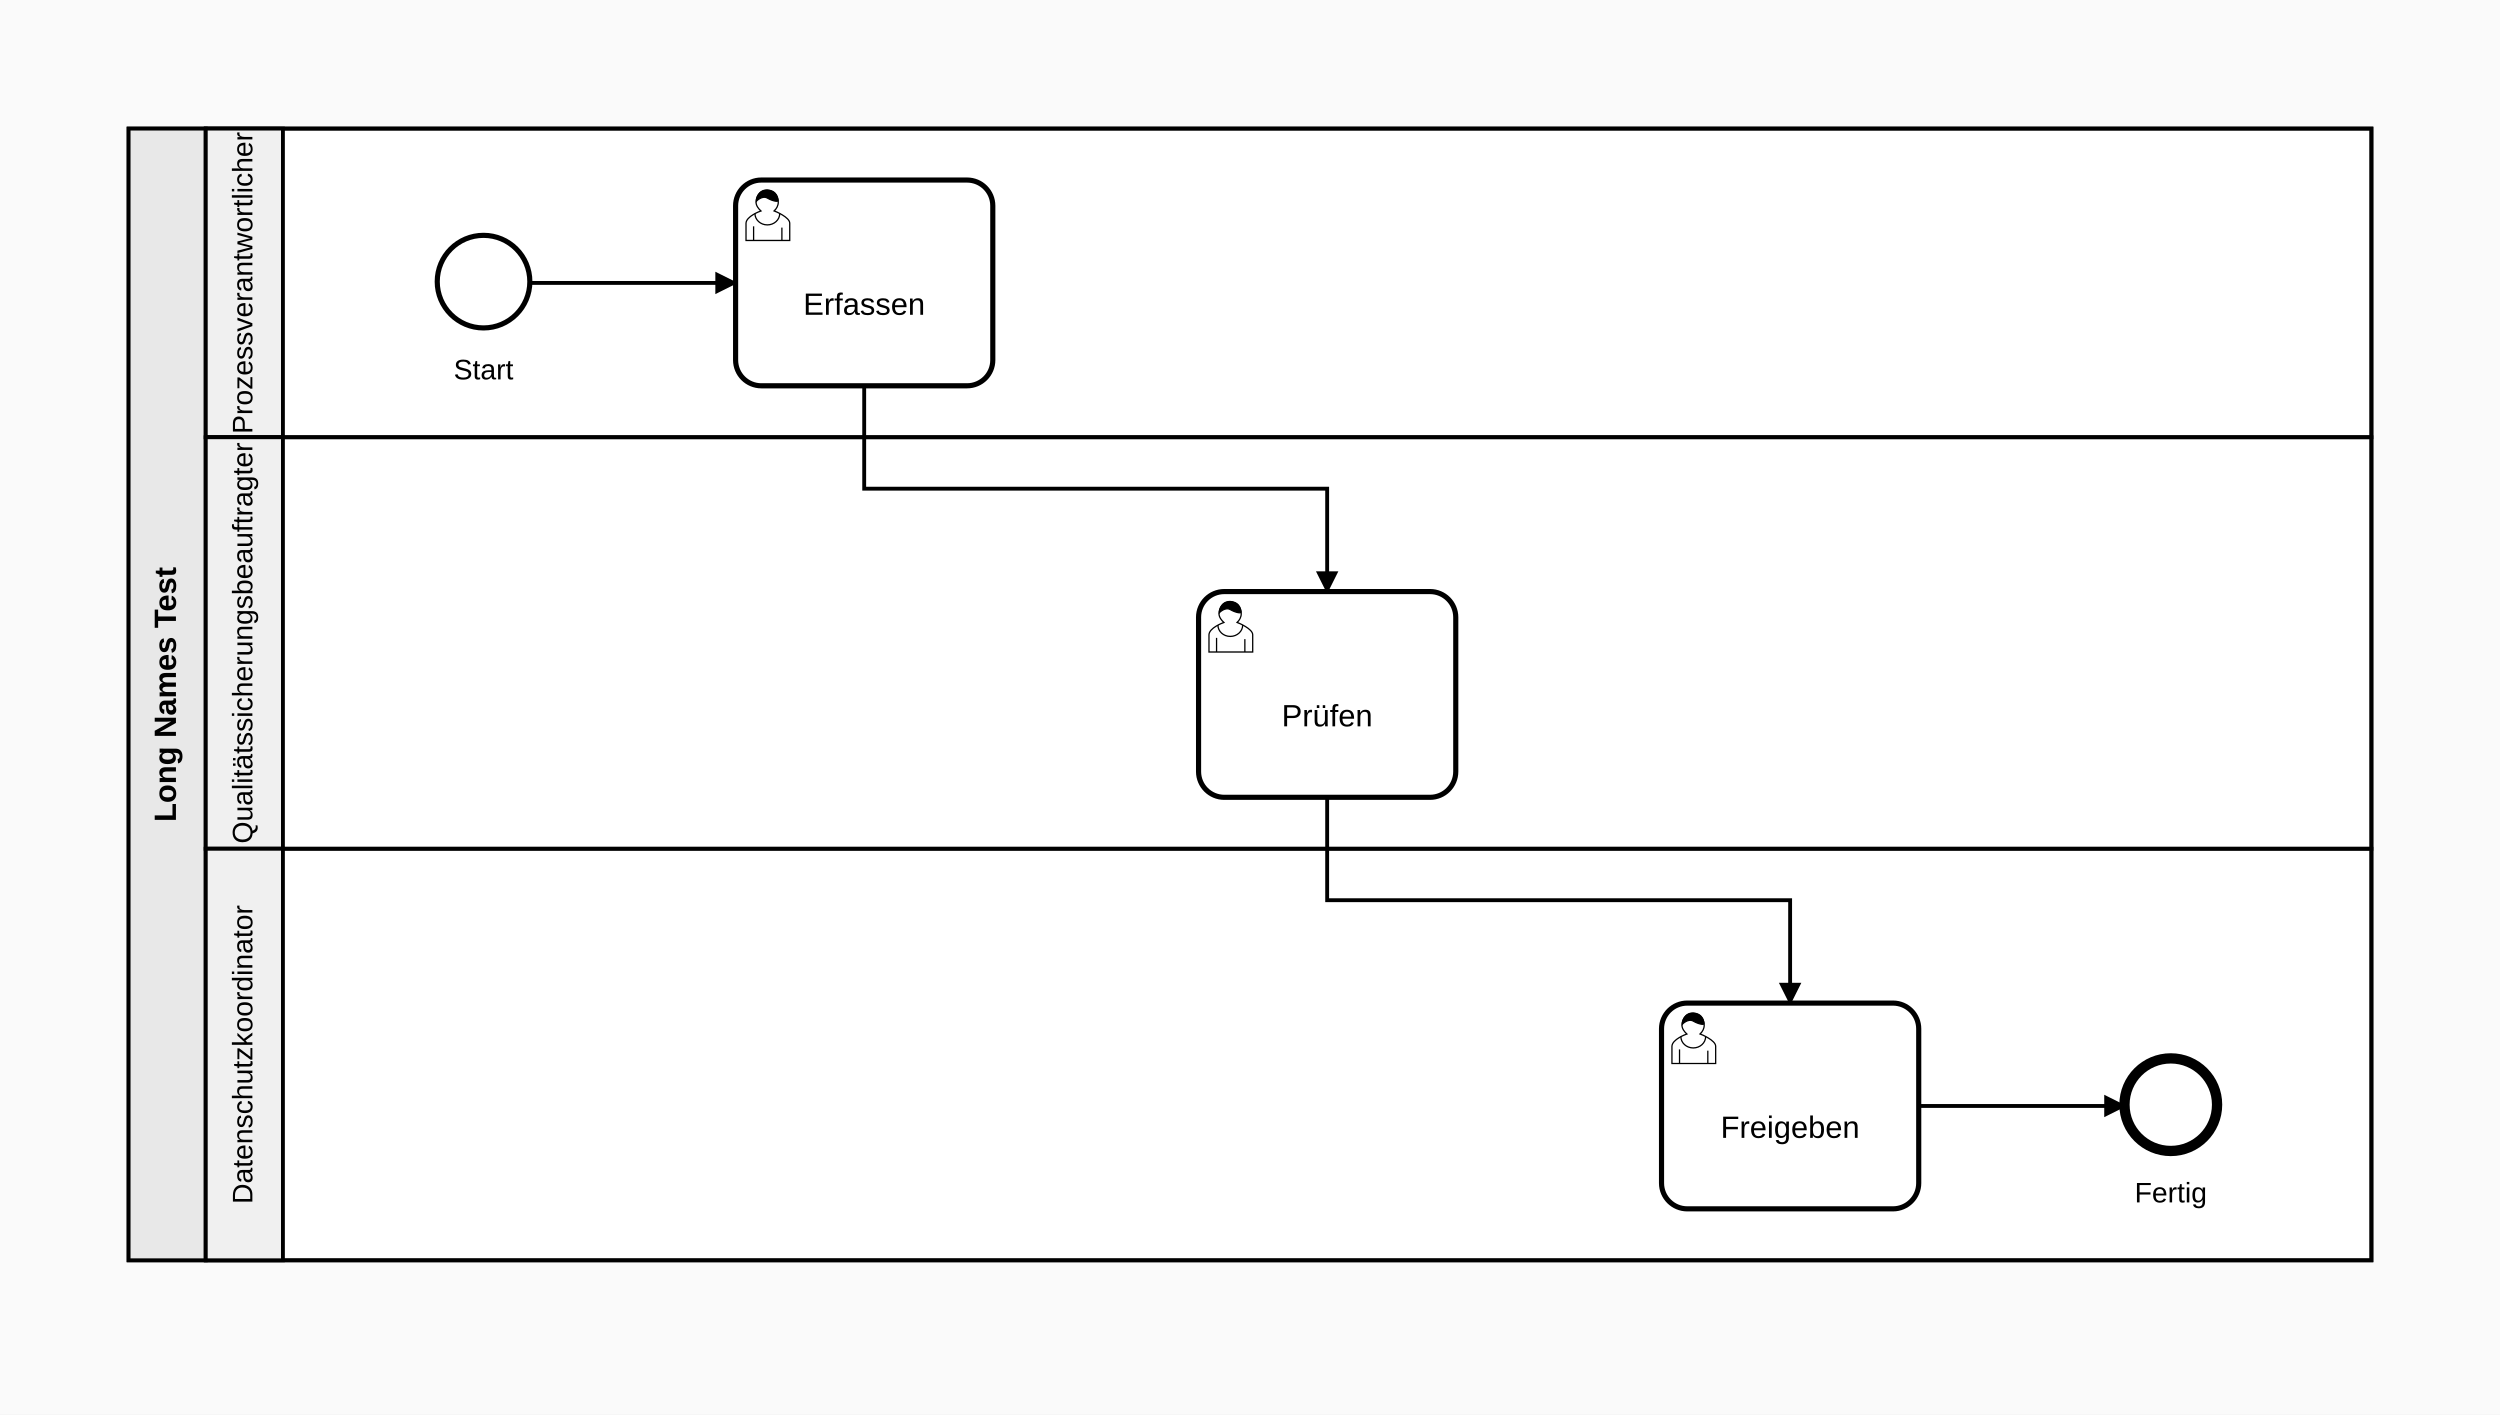
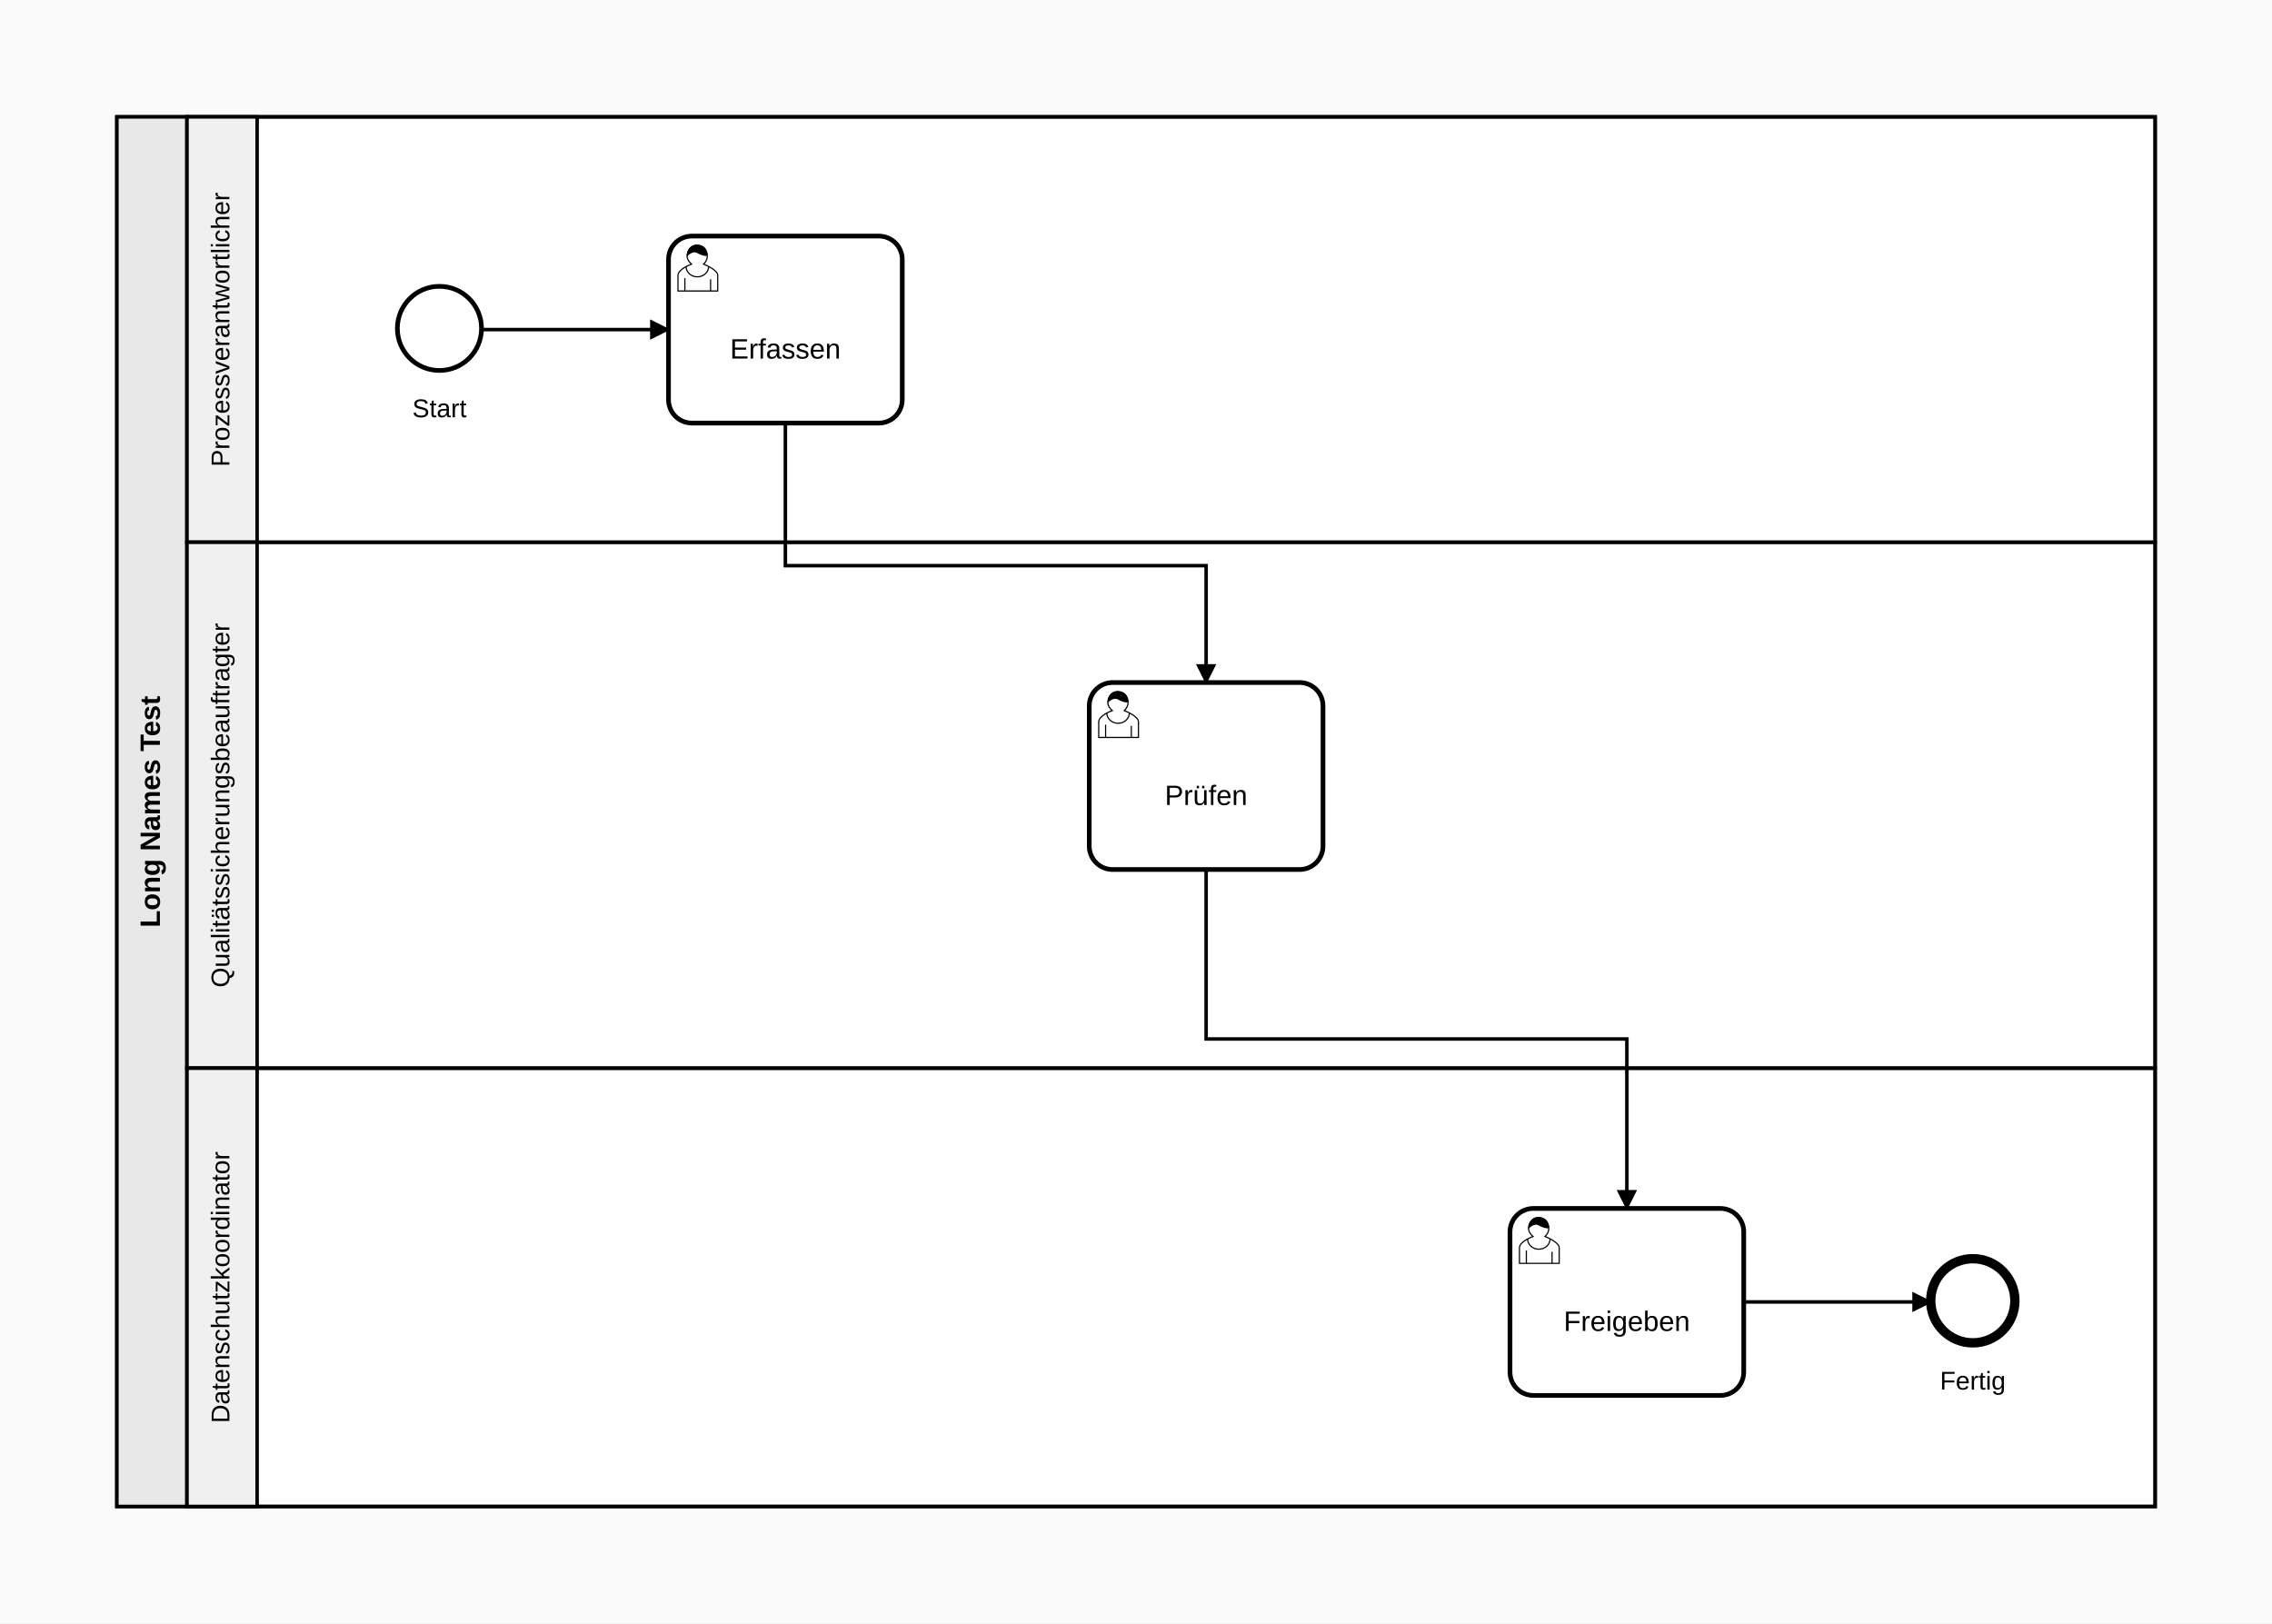
- <svg xmlns="http://www.w3.org/2000/svg" width="972" height="550" viewBox="0 0 972 550" font-family="Arial, sans-serif">
+ <svg xmlns="http://www.w3.org/2000/svg" width="972" height="694.5" viewBox="0 0 972 694.5" font-family="Arial, sans-serif">
  <defs>
    <marker id="seq-end" viewBox="0 0 20 20" refX="11" refY="10" markerWidth="10" markerHeight="10" orient="auto">
      <path d="M 1 5 L 11 10 L 1 15 Z" fill="#000000" stroke="#000000" stroke-width="1" />
    </marker>
    <marker id="seq-default-src" viewBox="0 0 20 20" refX="6" refY="10" markerWidth="10" markerHeight="10" orient="auto">
      <path d="M 6 3 L 10 17" stroke="#000000" stroke-width="1.5" />
    </marker>
    <marker id="seq-conditional-src" viewBox="0 0 20 20" refX="1" refY="10" markerWidth="12" markerHeight="12" orient="auto">
      <path d="M 1 10 L 8 6 L 15 10 L 8 14 Z" fill="#ffffff" stroke="#000000" stroke-width="1" />
    </marker>
    <marker id="msg-start" viewBox="0 0 20 20" refX="6" refY="6" markerWidth="20" markerHeight="20" orient="auto">
      <circle cx="6" cy="6" r="3.5" fill="#ffffff" stroke="#000000" stroke-width="1" />
    </marker>
    <marker id="msg-end" viewBox="0 0 20 20" refX="8.5" refY="5" markerWidth="20" markerHeight="20" orient="auto">
      <path d="m 1 5 l 0 -3 l 7 3 l -7 3 z" fill="#ffffff" stroke="#000000" stroke-width="1" stroke-linecap="butt" />
    </marker>
    <marker id="assoc-end" viewBox="0 0 20 20" refX="11" refY="10" markerWidth="10" markerHeight="10" orient="auto">
      <path d="M 1 5 L 11 10 L 1 15" fill="none" stroke="#000000" stroke-width="1.5" />
    </marker>
  </defs>
-   <rect width="972" height="550" fill="#fafafa" />
-   <rect x="50" y="50" width="872" height="440" fill="#ffffff" stroke="#000000" stroke-width="1.5" />
-   <rect x="50" y="50" width="30" height="440" fill="#e8e8e8" stroke="#000000" stroke-width="1.5" />
-   <text x="65" y="270" text-anchor="middle" dominant-baseline="middle" font-size="12" font-weight="bold" fill="#000000" transform="rotate(-90,65,270)">Long Names Test</text>
-   <rect x="80" y="50" width="842" height="120" fill="#ffffff" fill-opacity="0.25" stroke="#000000" stroke-width="1.5" />
-   <rect x="80" y="50" width="30" height="120" fill="#f0f0f0" stroke="#000000" stroke-width="1.5" />
-   <text x="95" y="110" text-anchor="middle" dominant-baseline="middle" font-size="11" fill="#000000" transform="rotate(-90,95,110)">Prozessverantwortlicher</text>
-   <rect x="80" y="170" width="842" height="160" fill="#ffffff" fill-opacity="0.25" stroke="#000000" stroke-width="1.5" />
-   <rect x="80" y="170" width="30" height="160" fill="#f0f0f0" stroke="#000000" stroke-width="1.5" />
-   <text x="95" y="250" text-anchor="middle" dominant-baseline="middle" font-size="11" fill="#000000" transform="rotate(-90,95,250)">Qualitätssicherungsbeauftragter</text>
-   <rect x="80" y="330" width="842" height="160" fill="#ffffff" fill-opacity="0.25" stroke="#000000" stroke-width="1.5" />
-   <rect x="80" y="330" width="30" height="160" fill="#f0f0f0" stroke="#000000" stroke-width="1.5" />
-   <text x="95" y="410" text-anchor="middle" dominant-baseline="middle" font-size="11" fill="#000000" transform="rotate(-90,95,410)">Datenschutzkoordinator</text>
-   <path d="M 206 110 L 286 110" stroke="#000000" stroke-width="1.5" fill="none" marker-end="url(#seq-end)" />
-   <path d="M 336 150 L 336 190 L 516 190 L 516 230" stroke="#000000" stroke-width="1.5" fill="none" marker-end="url(#seq-end)" />
-   <path d="M 516 310 L 516 350 L 696 350 L 696 390" stroke="#000000" stroke-width="1.5" fill="none" marker-end="url(#seq-end)" />
-   <path d="M 746 430 L 826 430" stroke="#000000" stroke-width="1.5" fill="none" marker-end="url(#seq-end)" />
-   <circle cx="188" cy="109.5" r="18" fill="#ffffff" fill-opacity="0.95" stroke="#000000" stroke-width="2" />
-   <text x="188" y="147.5" text-anchor="middle" font-size="11" fill="#000000">Start</text>
-   <rect x="286" y="70" width="100" height="80" rx="10" ry="10" fill="#ffffff" fill-opacity="0.95" stroke="#000000" stroke-width="2" />
+   <rect width="972" height="694.5" fill="#fafafa" />
+   <rect x="50" y="50" width="872" height="594.5" fill="#ffffff" stroke="#000000" stroke-width="1.5" />
+   <rect x="50" y="50" width="30" height="594.5" fill="#e8e8e8" stroke="#000000" stroke-width="1.5" />
+   <text x="65" y="347.25" text-anchor="middle" dominant-baseline="middle" font-size="12" font-weight="bold" fill="#000000" transform="rotate(-90,65,347.25)">Long Names Test</text>
+   <rect x="80" y="50" width="842" height="182" fill="#ffffff" fill-opacity="0.25" stroke="#000000" stroke-width="1.5" />
+   <rect x="80" y="50" width="30" height="182" fill="#f0f0f0" stroke="#000000" stroke-width="1.5" />
+   <text x="95" y="141" text-anchor="middle" dominant-baseline="middle" font-size="11" fill="#000000" transform="rotate(-90,95,141)">Prozessverantwortlicher</text>
+   <rect x="80" y="232" width="842" height="225" fill="#ffffff" fill-opacity="0.25" stroke="#000000" stroke-width="1.5" />
+   <rect x="80" y="232" width="30" height="225" fill="#f0f0f0" stroke="#000000" stroke-width="1.5" />
+   <text x="95" y="344.5" text-anchor="middle" dominant-baseline="middle" font-size="11" fill="#000000" transform="rotate(-90,95,344.5)">Qualitätssicherungsbeauftragter</text>
+   <rect x="80" y="457" width="842" height="187.5" fill="#ffffff" fill-opacity="0.25" stroke="#000000" stroke-width="1.5" />
+   <rect x="80" y="457" width="30" height="187.5" fill="#f0f0f0" stroke="#000000" stroke-width="1.5" />
+   <text x="95" y="550.75" text-anchor="middle" dominant-baseline="middle" font-size="11" fill="#000000" transform="rotate(-90,95,550.75)">Datenschutzkoordinator</text>
+   <path d="M 206 141 L 286 141" stroke="#000000" stroke-width="1.5" fill="none" marker-end="url(#seq-end)" />
+   <path d="M 336 181 L 336 242 L 516 242 L 516 292" stroke="#000000" stroke-width="1.5" fill="none" marker-end="url(#seq-end)" />
+   <path d="M 516 372 L 516 444.5 L 696 444.5 L 696 517" stroke="#000000" stroke-width="1.5" fill="none" marker-end="url(#seq-end)" />
+   <path d="M 746 557 L 826 557" stroke="#000000" stroke-width="1.5" fill="none" marker-end="url(#seq-end)" />
+   <circle cx="188" cy="140.5" r="18" fill="#ffffff" fill-opacity="0.95" stroke="#000000" stroke-width="2" />
+   <text x="188" y="178.5" text-anchor="middle" font-size="11" fill="#000000">Start</text>
+   <rect x="286" y="101" width="100" height="80" rx="10" ry="10" fill="#ffffff" fill-opacity="0.95" stroke="#000000" stroke-width="2" />
  <g>
-     <path d="m 301,82 c 0.909,-0.845 1.594,-2.049 1.594,-3.385 0,-2.554 -1.805,-4.622 -4.357,-4.622 -2.552,0 -4.288,2.068 -4.288,4.622 0,1.348 0.974,2.562 1.896,3.405 -0.529,0.187 -5.669,2.097 -5.794,4.756 v 6.718 h 17 v -6.718 c 0,-2.298 -5.528,-4.595 -6.051,-4.776 z m -8,6 l 0,5.5 m 11,0 l 0,-5" fill="#ffffff" stroke="#000000" stroke-width="0.5" />
-     <path d="m 303.162,83.009 c 0,2.447 -2.158,4.431 -4.821,4.431 -2.665,0 -4.822,-1.981 -4.822,-4.431" fill="none" stroke="#000000" stroke-width="0.5" />
-     <path d="m 294.1,78.2 c 0,0 2.251,-2.358 4.274,-1.177 2.024,1.181 4.221,1.537 4.124,0.965 -0.098,-0.57 -0.117,-3.791 -4.191,-4.136 -3.575,0.001 -4.208,3.367 -4.207,4.348 z" fill="#000000" stroke="#000000" stroke-width="0.5" />
+     <path d="m 301,113 c 0.909,-0.845 1.594,-2.049 1.594,-3.385 0,-2.554 -1.805,-4.622 -4.357,-4.622 -2.552,0 -4.288,2.068 -4.288,4.622 0,1.348 0.974,2.562 1.896,3.405 -0.529,0.187 -5.669,2.097 -5.794,4.756 v 6.718 h 17 v -6.718 c 0,-2.298 -5.528,-4.595 -6.051,-4.776 z m -8,6 l 0,5.5 m 11,0 l 0,-5" fill="#ffffff" stroke="#000000" stroke-width="0.5" />
+     <path d="m 303.162,114.009 c 0,2.447 -2.158,4.431 -4.821,4.431 -2.665,0 -4.822,-1.981 -4.822,-4.431" fill="none" stroke="#000000" stroke-width="0.5" />
+     <path d="m 294.1,109.2 c 0,0 2.251,-2.358 4.274,-1.177 2.024,1.181 4.221,1.537 4.124,0.965 -0.098,-0.57 -0.117,-3.791 -4.191,-4.136 -3.575,0.001 -4.208,3.367 -4.207,4.348 z" fill="#000000" stroke="#000000" stroke-width="0.5" />
  </g>
-   <text x="336" y="119" text-anchor="middle" dominant-baseline="middle" font-size="12" fill="#000000">Erfassen</text>
-   <rect x="466" y="230" width="100" height="80" rx="10" ry="10" fill="#ffffff" fill-opacity="0.95" stroke="#000000" stroke-width="2" />
+   <text x="336" y="150" text-anchor="middle" dominant-baseline="middle" font-size="12" fill="#000000">Erfassen</text>
+   <rect x="466" y="292" width="100" height="80" rx="10" ry="10" fill="#ffffff" fill-opacity="0.95" stroke="#000000" stroke-width="2" />
  <g>
-     <path d="m 481,242 c 0.909,-0.845 1.594,-2.049 1.594,-3.385 0,-2.554 -1.805,-4.622 -4.357,-4.622 -2.552,0 -4.288,2.068 -4.288,4.622 0,1.348 0.974,2.562 1.896,3.405 -0.529,0.187 -5.669,2.097 -5.794,4.756 v 6.718 h 17 v -6.718 c 0,-2.298 -5.528,-4.595 -6.051,-4.776 z m -8,6 l 0,5.5 m 11,0 l 0,-5" fill="#ffffff" stroke="#000000" stroke-width="0.5" />
-     <path d="m 483.162,243.009 c 0,2.447 -2.158,4.431 -4.821,4.431 -2.665,0 -4.822,-1.981 -4.822,-4.431" fill="none" stroke="#000000" stroke-width="0.5" />
-     <path d="m 474.1,238.2 c 0,0 2.251,-2.358 4.274,-1.177 2.024,1.181 4.221,1.537 4.124,0.965 -0.098,-0.57 -0.117,-3.791 -4.191,-4.136 -3.575,0.001 -4.208,3.367 -4.207,4.348 z" fill="#000000" stroke="#000000" stroke-width="0.5" />
+     <path d="m 481,304 c 0.909,-0.845 1.594,-2.049 1.594,-3.385 0,-2.554 -1.805,-4.622 -4.357,-4.622 -2.552,0 -4.288,2.068 -4.288,4.622 0,1.348 0.974,2.562 1.896,3.405 -0.529,0.187 -5.669,2.097 -5.794,4.756 v 6.718 h 17 v -6.718 c 0,-2.298 -5.528,-4.595 -6.051,-4.776 z m -8,6 l 0,5.5 m 11,0 l 0,-5" fill="#ffffff" stroke="#000000" stroke-width="0.5" />
+     <path d="m 483.162,305.009 c 0,2.447 -2.158,4.431 -4.821,4.431 -2.665,0 -4.822,-1.981 -4.822,-4.431" fill="none" stroke="#000000" stroke-width="0.5" />
+     <path d="m 474.1,300.2 c 0,0 2.251,-2.358 4.274,-1.177 2.024,1.181 4.221,1.537 4.124,0.965 -0.098,-0.57 -0.117,-3.791 -4.191,-4.136 -3.575,0.001 -4.208,3.367 -4.207,4.348 z" fill="#000000" stroke="#000000" stroke-width="0.5" />
  </g>
-   <text x="516" y="279" text-anchor="middle" dominant-baseline="middle" font-size="12" fill="#000000">Prüfen</text>
-   <rect x="646" y="390" width="100" height="80" rx="10" ry="10" fill="#ffffff" fill-opacity="0.95" stroke="#000000" stroke-width="2" />
+   <text x="516" y="341" text-anchor="middle" dominant-baseline="middle" font-size="12" fill="#000000">Prüfen</text>
+   <rect x="646" y="517" width="100" height="80" rx="10" ry="10" fill="#ffffff" fill-opacity="0.95" stroke="#000000" stroke-width="2" />
  <g>
-     <path d="m 661,402 c 0.909,-0.845 1.594,-2.049 1.594,-3.385 0,-2.554 -1.805,-4.622 -4.357,-4.622 -2.552,0 -4.288,2.068 -4.288,4.622 0,1.348 0.974,2.562 1.896,3.405 -0.529,0.187 -5.669,2.097 -5.794,4.756 v 6.718 h 17 v -6.718 c 0,-2.298 -5.528,-4.595 -6.051,-4.776 z m -8,6 l 0,5.5 m 11,0 l 0,-5" fill="#ffffff" stroke="#000000" stroke-width="0.5" />
-     <path d="m 663.162,403.009 c 0,2.447 -2.158,4.431 -4.821,4.431 -2.665,0 -4.822,-1.981 -4.822,-4.431" fill="none" stroke="#000000" stroke-width="0.5" />
-     <path d="m 654.1,398.2 c 0,0 2.251,-2.358 4.274,-1.177 2.024,1.181 4.221,1.537 4.124,0.965 -0.098,-0.57 -0.117,-3.791 -4.191,-4.136 -3.575,0.001 -4.208,3.367 -4.207,4.348 z" fill="#000000" stroke="#000000" stroke-width="0.5" />
+     <path d="m 661,529 c 0.909,-0.845 1.594,-2.049 1.594,-3.385 0,-2.554 -1.805,-4.622 -4.357,-4.622 -2.552,0 -4.288,2.068 -4.288,4.622 0,1.348 0.974,2.562 1.896,3.405 -0.529,0.187 -5.669,2.097 -5.794,4.756 v 6.718 h 17 v -6.718 c 0,-2.298 -5.528,-4.595 -6.051,-4.776 z m -8,6 l 0,5.5 m 11,0 l 0,-5" fill="#ffffff" stroke="#000000" stroke-width="0.5" />
+     <path d="m 663.162,530.009 c 0,2.447 -2.158,4.431 -4.821,4.431 -2.665,0 -4.822,-1.981 -4.822,-4.431" fill="none" stroke="#000000" stroke-width="0.5" />
+     <path d="m 654.1,525.2 c 0,0 2.251,-2.358 4.274,-1.177 2.024,1.181 4.221,1.537 4.124,0.965 -0.098,-0.57 -0.117,-3.791 -4.191,-4.136 -3.575,0.001 -4.208,3.367 -4.207,4.348 z" fill="#000000" stroke="#000000" stroke-width="0.5" />
  </g>
-   <text x="696" y="439" text-anchor="middle" dominant-baseline="middle" font-size="12" fill="#000000">Freigeben</text>
-   <circle cx="844" cy="429.5" r="18" fill="#ffffff" fill-opacity="0.95" stroke="#000000" stroke-width="4" />
-   <text x="844" y="467.5" text-anchor="middle" font-size="11" fill="#000000">Fertig</text>
+   <text x="696" y="566" text-anchor="middle" dominant-baseline="middle" font-size="12" fill="#000000">Freigeben</text>
+   <circle cx="844" cy="556.5" r="18" fill="#ffffff" fill-opacity="0.95" stroke="#000000" stroke-width="4" />
+   <text x="844" y="594.5" text-anchor="middle" font-size="11" fill="#000000">Fertig</text>
</svg>
